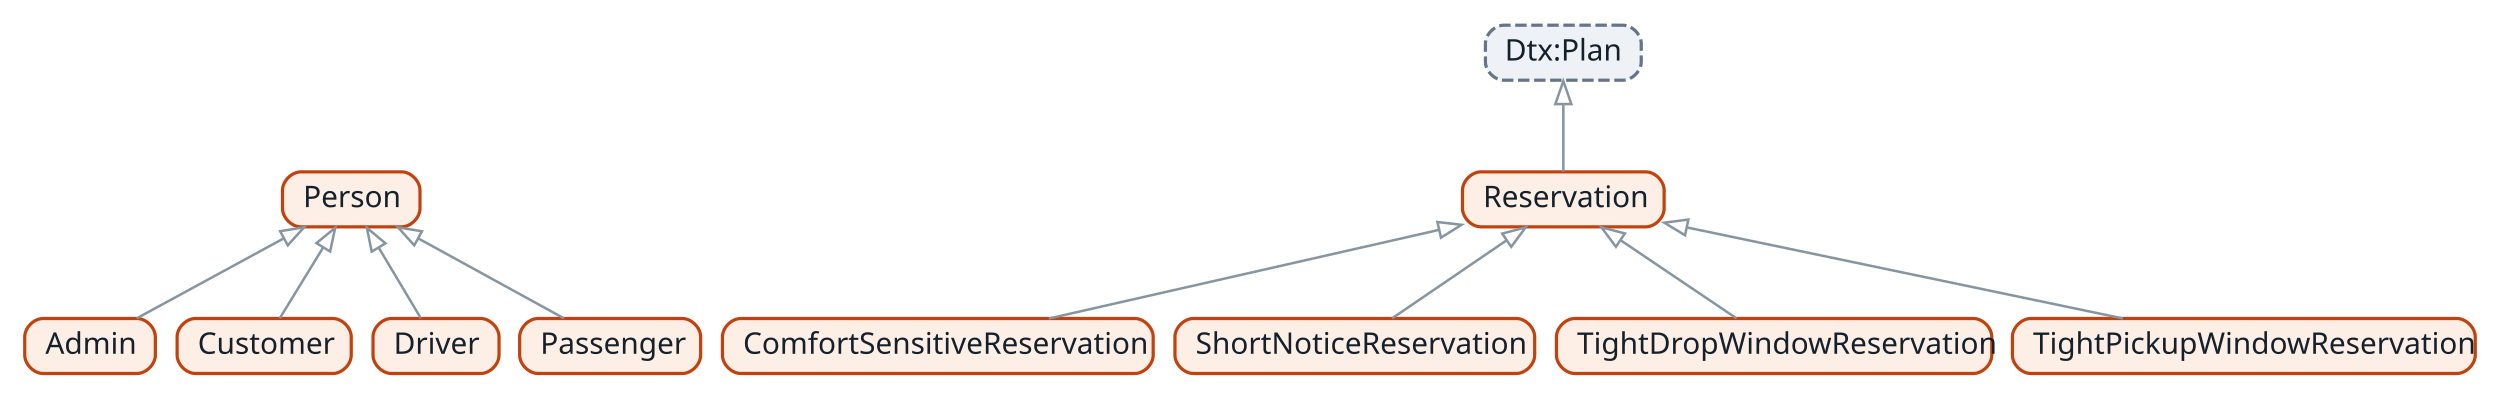
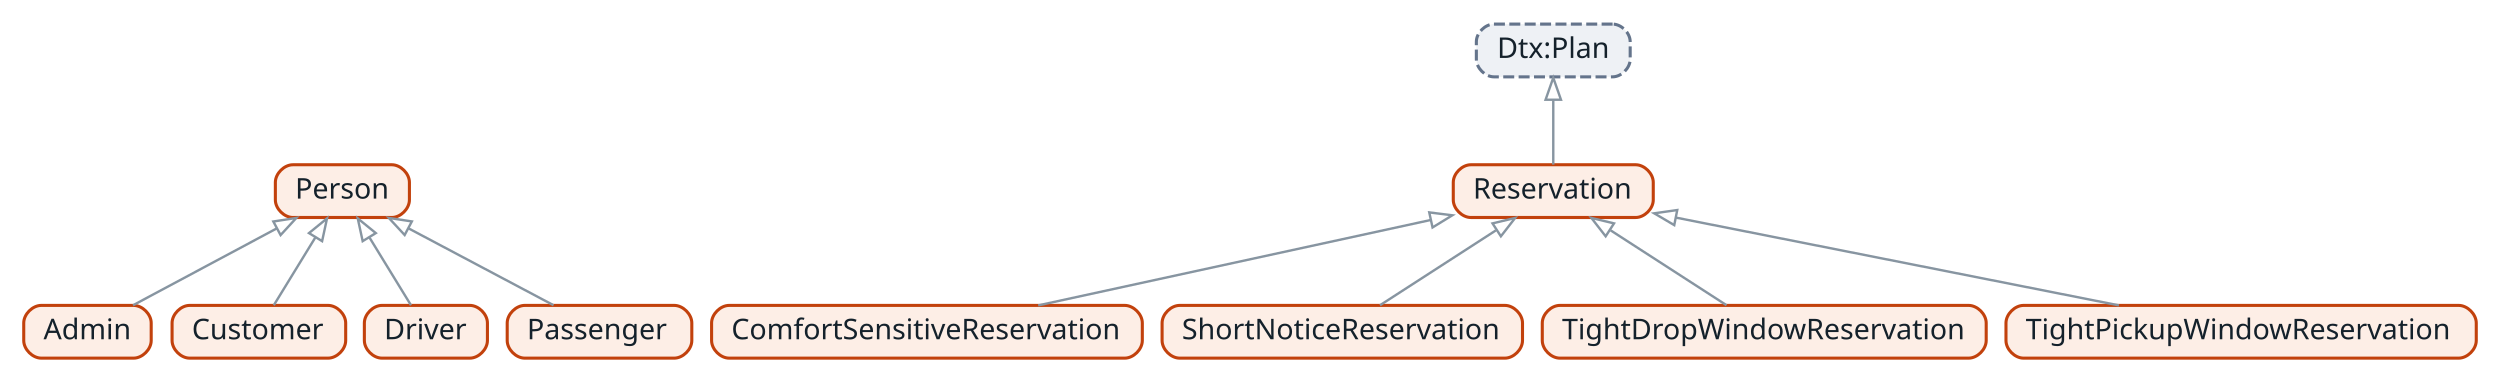
- <svg xmlns="http://www.w3.org/2000/svg" xmlns:xlink="http://www.w3.org/1999/xlink" width="1091pt" height="174pt" viewBox="0.00 0.00 1091.10 173.60">
+ <svg xmlns="http://www.w3.org/2000/svg" xmlns:xlink="http://www.w3.org/1999/xlink" width="1138pt" height="174pt" viewBox="0.00 0.00 1137.60 173.60">
  <g id="graph0" class="graph" transform="scale(1 1) rotate(0) translate(10.8 162.8)">
    <g id="node1" class="node own m-drt">
      <g id="a_node1">
        <a xlink:href="#Admin" xlink:title="DRT:Admin: A person who administers the DRT service, for example an operator or a call-centre agent who manages reservations.">
-           <path fill="#fdeee6" stroke="#c2410c" stroke-width="1.4" d="M49,-24C49,-24 8,-24 8,-24 4,-24 0,-20 0,-16 0,-16 0,-8 0,-8 0,-4 4,0 8,0 8,0 49,0 49,0 53,0 57,-4 57,-8 57,-8 57,-16 57,-16 57,-20 53,-24 49,-24" />
+           <path fill="#fdeee6" stroke="#c2410c" stroke-width="1.4" d="M50,-24C50,-24 8,-24 8,-24 4,-24 0,-20 0,-16 0,-16 0,-8 0,-8 0,-4 4,0 8,0 8,0 50,0 50,0 54,0 58,-4 58,-8 58,-8 58,-16 58,-16 58,-20 54,-24 50,-24" />
          <text text-anchor="start" x="9" y="-8.6" font-family="Overpass" font-size="13.00" fill="#14212b">Admin</text>
        </a>
      </g>
    </g>
    <g id="node2" class="node own m-drt">
      <g id="a_node2">
        <a xlink:href="#Person" xlink:title="DRT:Person: A person involved in the DRT service: a customer, a passenger, a driver or an administrator.">
-           <path fill="#fdeee6" stroke="#c2410c" stroke-width="1.4" d="M164.5,-88C164.5,-88 120.5,-88 120.5,-88 116.5,-88 112.5,-84 112.5,-80 112.5,-80 112.5,-72 112.5,-72 112.5,-68 116.5,-64 120.5,-64 120.5,-64 164.5,-64 164.5,-64 168.5,-64 172.5,-68 172.5,-72 172.5,-72 172.5,-80 172.5,-80 172.5,-84 168.5,-88 164.5,-88" />
-           <text text-anchor="start" x="121.5" y="-72.6" font-family="Overpass" font-size="13.00" fill="#14212b">Person</text>
+           <path fill="#fdeee6" stroke="#c2410c" stroke-width="1.4" d="M167.5,-88C167.5,-88 122.5,-88 122.5,-88 118.5,-88 114.5,-84 114.5,-80 114.5,-80 114.5,-72 114.5,-72 114.5,-68 118.5,-64 122.5,-64 122.5,-64 167.5,-64 167.5,-64 171.5,-64 175.5,-68 175.5,-72 175.5,-72 175.5,-80 175.5,-80 175.5,-84 171.5,-88 167.5,-88" />
+           <text text-anchor="start" x="123.5" y="-72.6" font-family="Overpass" font-size="13.00" fill="#14212b">Person</text>
        </a>
      </g>
    </g>
    <g id="edge1" class="edge sub">
      <g id="a_edge1">
        <a xlink:title="subclass of">
-           <path fill="none" stroke="#8795a1" stroke-width="1.1" d="M48.88,-24.08C66.68,-33.77 92.75,-47.94 112.86,-58.88" />
-           <polygon fill="none" stroke="#8795a1" stroke-width="1.1" points="111.45,-62.1 121.91,-63.8 114.8,-55.95 111.45,-62.1" />
+           <path fill="none" stroke="#8795a1" stroke-width="1.1" d="M49.74,-24.08C67.94,-33.81 94.62,-48.07 115.12,-59.03" />
+           <polygon fill="none" stroke="#8795a1" stroke-width="1.1" points="113.58,-62.18 124.05,-63.8 116.88,-56 113.58,-62.18" />
        </a>
      </g>
    </g>
    <g id="node3" class="node own m-drt">
      <g id="a_node3">
-         <a xlink:href="#ComfortSensitiveReservation" xlink:title="DRT:ComfortSensitiveReservation: A reservation made by a user with a reduced-mobility (PMR) or elderly profile. Such reservations are classified as…">
-           <path fill="#fdeee6" stroke="#c2410c" stroke-width="1.4" d="M484.5,-24C484.5,-24 312.5,-24 312.5,-24 308.5,-24 304.5,-20 304.5,-16 304.5,-16 304.5,-8 304.5,-8 304.5,-4 308.5,0 312.5,0 312.5,0 484.5,0 484.5,0 488.5,0 492.5,-4 492.5,-8 492.5,-8 492.5,-16 492.5,-16 492.5,-20 488.5,-24 484.5,-24" />
-           <text text-anchor="start" x="313.5" y="-8.6" font-family="Overpass" font-size="13.00" fill="#14212b">ComfortSensitiveReservation</text>
+         <a xlink:href="#ComfortSensitiveReservation" xlink:title="DRT:ComfortSensitiveReservation: A reservation made for a user with a reduced-mobility (PMR) or elderly profile. Such reservations are comfort-sensitive…">
+           <path fill="#fdeee6" stroke="#c2410c" stroke-width="1.4" d="M501,-24C501,-24 321,-24 321,-24 317,-24 313,-20 313,-16 313,-16 313,-8 313,-8 313,-4 317,0 321,0 321,0 501,0 501,0 505,0 509,-4 509,-8 509,-8 509,-16 509,-16 509,-20 505,-24 501,-24" />
+           <text text-anchor="start" x="322" y="-8.6" font-family="Overpass" font-size="13.00" fill="#14212b">ComfortSensitiveReservation</text>
        </a>
      </g>
    </g>
    <g id="node4" class="node own m-drt">
      <g id="a_node4">
-         <a xlink:href="#Reservation" xlink:title="DRT:Reservation: A booking for the on-demand transport service, made by a customer for one or more passengers. It states the requested…">
-           <path fill="#fdeee6" stroke="#c2410c" stroke-width="1.4" d="M707.5,-88C707.5,-88 635.5,-88 635.5,-88 631.5,-88 627.5,-84 627.5,-80 627.5,-80 627.5,-72 627.5,-72 627.5,-68 631.5,-64 635.5,-64 635.5,-64 707.5,-64 707.5,-64 711.5,-64 715.5,-68 715.5,-72 715.5,-72 715.5,-80 715.5,-80 715.5,-84 711.5,-88 707.5,-88" />
-           <text text-anchor="start" x="636.5" y="-72.6" font-family="Overpass" font-size="13.00" fill="#14212b">Reservation</text>
+         <a xlink:href="#Reservation" xlink:title="DRT:Reservation: A booking for the on-demand transport service, made by a customer for one or more passengers. It states the requested pickup and…">
+           <path fill="#fdeee6" stroke="#c2410c" stroke-width="1.4" d="M733.5,-88C733.5,-88 658.5,-88 658.5,-88 654.5,-88 650.5,-84 650.5,-80 650.5,-80 650.5,-72 650.5,-72 650.5,-68 654.5,-64 658.5,-64 658.5,-64 733.5,-64 733.5,-64 737.5,-64 741.5,-68 741.5,-72 741.5,-72 741.5,-80 741.5,-80 741.5,-84 737.5,-88 733.5,-88" />
+           <text text-anchor="start" x="659.5" y="-72.6" font-family="Overpass" font-size="13.00" fill="#14212b">Reservation</text>
        </a>
      </g>
    </g>
    <g id="edge2" class="edge sub">
      <g id="a_edge2">
        <a xlink:title="subclass of">
-           <path fill="none" stroke="#8795a1" stroke-width="1.1" d="M446.99,-24.01C494.73,-34.85 567.49,-51.38 617.15,-62.66" />
-           <polygon fill="none" stroke="#8795a1" stroke-width="1.1" points="616.55,-66.11 627.07,-64.91 618.1,-59.28 616.55,-66.11" />
+           <path fill="none" stroke="#8795a1" stroke-width="1.1" d="M461.62,-24.01C511.71,-34.91 588.2,-51.55 640.06,-62.83" />
+           <polygon fill="none" stroke="#8795a1" stroke-width="1.1" points="639.57,-66.31 650.08,-65.01 641.06,-59.47 639.57,-66.31" />
        </a>
      </g>
    </g>
    <g id="node8" class="node ext">
      <g id="a_node8">
        <a xlink:href="https://transportdisruption.github.io/transportdisruption.html#d4e4574" xlink:title="Dtx:Plan: Plan provides an extension point for users of the ontology to describe an agent's plan that may be impacted by an event." target="_blank">
-           <path fill="#eef1f5" stroke="#64748b" stroke-width="1.4" stroke-dasharray="5,2" d="M697.5,-152C697.5,-152 645.5,-152 645.5,-152 641.5,-152 637.5,-148 637.5,-144 637.5,-144 637.5,-136 637.5,-136 637.5,-132 641.5,-128 645.5,-128 645.5,-128 697.5,-128 697.5,-128 701.5,-128 705.5,-132 705.5,-136 705.5,-136 705.5,-144 705.5,-144 705.5,-148 701.5,-152 697.5,-152" />
-           <text text-anchor="middle" x="671.5" y="-136.6" font-family="Overpass" font-size="13.00" fill="#14212b">Dtx:Plan</text>
+           <path fill="#eef1f5" stroke="#64748b" stroke-width="1.4" stroke-dasharray="5,2" d="M723,-152C723,-152 669,-152 669,-152 665,-152 661,-148 661,-144 661,-144 661,-136 661,-136 661,-132 665,-128 669,-128 669,-128 723,-128 723,-128 727,-128 731,-132 731,-136 731,-136 731,-144 731,-144 731,-148 727,-152 723,-152" />
+           <text text-anchor="middle" x="696" y="-136.6" font-family="Overpass" font-size="13.00" fill="#14212b">Dtx:Plan</text>
        </a>
      </g>
    </g>
    <g id="edge6" class="edge sub">
      <g id="a_edge6">
        <a xlink:title="subclass of">
-           <path fill="none" stroke="#8795a1" stroke-width="1.1" d="M671.5,-88.08C671.5,-96.18 671.5,-107.43 671.5,-117.29" />
-           <polygon fill="none" stroke="#8795a1" stroke-width="1.1" points="668,-117.59 671.5,-127.59 675,-117.59 668,-117.59" />
+           <path fill="none" stroke="#8795a1" stroke-width="1.1" d="M696,-88.08C696,-96.18 696,-107.43 696,-117.29" />
+           <polygon fill="none" stroke="#8795a1" stroke-width="1.1" points="692.5,-117.59 696,-127.59 699.5,-117.59 692.5,-117.59" />
        </a>
      </g>
    </g>
    <g id="node5" class="node own m-drt">
      <g id="a_node5">
        <a xlink:href="#Customer" xlink:title="DRT:Customer: A person who books DRT trips. The customer makes the reservation and may travel or book for other passengers.">
-           <path fill="#fdeee6" stroke="#c2410c" stroke-width="1.4" d="M134.5,-24C134.5,-24 74.5,-24 74.5,-24 70.5,-24 66.5,-20 66.5,-16 66.5,-16 66.5,-8 66.5,-8 66.5,-4 70.5,0 74.5,0 74.5,0 134.5,0 134.5,0 138.5,0 142.5,-4 142.5,-8 142.5,-8 142.5,-16 142.5,-16 142.5,-20 138.5,-24 134.5,-24" />
-           <text text-anchor="start" x="75.5" y="-8.6" font-family="Overpass" font-size="13.00" fill="#14212b">Customer</text>
+           <path fill="#fdeee6" stroke="#c2410c" stroke-width="1.4" d="M138.5,-24C138.5,-24 75.5,-24 75.5,-24 71.5,-24 67.5,-20 67.5,-16 67.5,-16 67.5,-8 67.5,-8 67.5,-4 71.5,0 75.5,0 75.5,0 138.5,0 138.5,0 142.5,0 146.5,-4 146.5,-8 146.5,-8 146.5,-16 146.5,-16 146.5,-20 142.5,-24 138.5,-24" />
+           <text text-anchor="start" x="76.5" y="-8.6" font-family="Overpass" font-size="13.00" fill="#14212b">Customer</text>
        </a>
      </g>
    </g>
    <g id="edge3" class="edge sub">
      <g id="a_edge3">
        <a xlink:title="subclass of">
-           <path fill="none" stroke="#8795a1" stroke-width="1.1" d="M111.29,-24.08C116.52,-32.62 123.89,-44.64 130.16,-54.86" />
-           <polygon fill="none" stroke="#8795a1" stroke-width="1.1" points="127.3,-56.9 135.51,-63.59 133.27,-53.24 127.3,-56.9" />
+           <path fill="none" stroke="#8795a1" stroke-width="1.1" d="M113.79,-24.08C119.02,-32.62 126.39,-44.64 132.66,-54.86" />
+           <polygon fill="none" stroke="#8795a1" stroke-width="1.1" points="129.8,-56.9 138.01,-63.59 135.77,-53.24 129.8,-56.9" />
        </a>
      </g>
    </g>
    <g id="node6" class="node own m-drt">
      <g id="a_node6">
        <a xlink:href="#Driver" xlink:title="DRT:Driver: A person who drives the vehicle during a ride or, for an autonomous shuttle, supervises it.">
-           <path fill="#fdeee6" stroke="#c2410c" stroke-width="1.4" d="M199,-24C199,-24 160,-24 160,-24 156,-24 152,-20 152,-16 152,-16 152,-8 152,-8 152,-4 156,0 160,0 160,0 199,0 199,0 203,0 207,-4 207,-8 207,-8 207,-16 207,-16 207,-20 203,-24 199,-24" />
-           <text text-anchor="start" x="161" y="-8.6" font-family="Overpass" font-size="13.00" fill="#14212b">Driver</text>
+           <path fill="#fdeee6" stroke="#c2410c" stroke-width="1.4" d="M203,-24C203,-24 163,-24 163,-24 159,-24 155,-20 155,-16 155,-16 155,-8 155,-8 155,-4 159,0 163,0 163,0 203,0 203,0 207,0 211,-4 211,-8 211,-8 211,-16 211,-16 211,-20 207,-24 203,-24" />
+           <text text-anchor="start" x="164" y="-8.6" font-family="Overpass" font-size="13.00" fill="#14212b">Driver</text>
        </a>
      </g>
    </g>
    <g id="edge4" class="edge sub">
      <g id="a_edge4">
        <a xlink:title="subclass of">
-           <path fill="none" stroke="#8795a1" stroke-width="1.1" d="M172.89,-24.08C167.79,-32.62 160.62,-44.64 154.52,-54.86" />
-           <polygon fill="none" stroke="#8795a1" stroke-width="1.1" points="151.43,-53.21 149.31,-63.59 157.44,-56.8 151.43,-53.21" />
+           <path fill="none" stroke="#8795a1" stroke-width="1.1" d="M176.21,-24.08C170.98,-32.62 163.61,-44.64 157.34,-54.86" />
+           <polygon fill="none" stroke="#8795a1" stroke-width="1.1" points="154.23,-53.24 151.99,-63.59 160.2,-56.9 154.23,-53.24" />
        </a>
      </g>
    </g>
    <g id="node7" class="node own m-drt">
      <g id="a_node7">
        <a xlink:href="#Passenger" xlink:title="DRT:Passenger: A person who travels on a DRT trip under a reservation.">
-           <path fill="#fdeee6" stroke="#c2410c" stroke-width="1.4" d="M287,-24C287,-24 224,-24 224,-24 220,-24 216,-20 216,-16 216,-16 216,-8 216,-8 216,-4 220,0 224,0 224,0 287,0 287,0 291,0 295,-4 295,-8 295,-8 295,-16 295,-16 295,-20 291,-24 287,-24" />
-           <text text-anchor="start" x="225" y="-8.6" font-family="Overpass" font-size="13.00" fill="#14212b">Passenger</text>
+           <path fill="#fdeee6" stroke="#c2410c" stroke-width="1.4" d="M296,-24C296,-24 228,-24 228,-24 224,-24 220,-20 220,-16 220,-16 220,-8 220,-8 220,-4 224,0 228,0 228,0 296,0 296,0 300,0 304,-4 304,-8 304,-8 304,-16 304,-16 304,-20 300,-24 296,-24" />
+           <text text-anchor="start" x="229" y="-8.6" font-family="Overpass" font-size="13.00" fill="#14212b">Passenger</text>
        </a>
      </g>
    </g>
    <g id="edge5" class="edge sub">
      <g id="a_edge5">
        <a xlink:title="subclass of">
-           <path fill="none" stroke="#8795a1" stroke-width="1.1" d="M235.3,-24.08C217.65,-33.77 191.81,-47.94 171.88,-58.88" />
-           <polygon fill="none" stroke="#8795a1" stroke-width="1.1" points="169.99,-55.92 162.91,-63.8 173.36,-62.06 169.99,-55.92" />
+           <path fill="none" stroke="#8795a1" stroke-width="1.1" d="M241.08,-24.08C222.73,-33.81 195.82,-48.07 175.14,-59.03" />
+           <polygon fill="none" stroke="#8795a1" stroke-width="1.1" points="173.33,-56.03 166.13,-63.8 176.61,-62.21 173.33,-56.03" />
        </a>
      </g>
    </g>
    <g id="node9" class="node own m-drt">
      <g id="a_node9">
-         <a xlink:href="#ShortNoticeReservation" xlink:title="DRT:ShortNoticeReservation: A reservation made with a short lead time between its creation time and its currently requested pickup time. If the…">
-           <path fill="#fdeee6" stroke="#c2410c" stroke-width="1.4" d="M651,-24C651,-24 510,-24 510,-24 506,-24 502,-20 502,-16 502,-16 502,-8 502,-8 502,-4 506,0 510,0 510,0 651,0 651,0 655,0 659,-4 659,-8 659,-8 659,-16 659,-16 659,-20 655,-24 651,-24" />
-           <text text-anchor="start" x="511" y="-8.6" font-family="Overpass" font-size="13.00" fill="#14212b">ShortNoticeReservation</text>
+         <a xlink:href="#ShortNoticeReservation" xlink:title="DRT:ShortNoticeReservation: A reservation made with a short lead time between its creation and its requested pickup time. The lead time is recalculated if…">
+           <path fill="#fdeee6" stroke="#c2410c" stroke-width="1.4" d="M674,-24C674,-24 526,-24 526,-24 522,-24 518,-20 518,-16 518,-16 518,-8 518,-8 518,-4 522,0 526,0 526,0 674,0 674,0 678,0 682,-4 682,-8 682,-8 682,-16 682,-16 682,-20 678,-24 674,-24" />
+           <text text-anchor="start" x="527" y="-8.6" font-family="Overpass" font-size="13.00" fill="#14212b">ShortNoticeReservation</text>
        </a>
      </g>
    </g>
    <g id="edge7" class="edge sub">
      <g id="a_edge7">
        <a xlink:title="subclass of">
-           <path fill="none" stroke="#8795a1" stroke-width="1.1" d="M596.77,-24.08C610.66,-33.55 630.85,-47.3 646.74,-58.13" />
-           <polygon fill="none" stroke="#8795a1" stroke-width="1.1" points="644.83,-61.06 655.07,-63.8 648.77,-55.28 644.83,-61.06" />
+           <path fill="none" stroke="#8795a1" stroke-width="1.1" d="M617.16,-24.08C631.82,-33.55 653.12,-47.3 669.88,-58.13" />
+           <polygon fill="none" stroke="#8795a1" stroke-width="1.1" points="668.36,-61.32 678.66,-63.8 672.16,-55.44 668.36,-61.32" />
        </a>
      </g>
    </g>
    <g id="node10" class="node own m-drt">
      <g id="a_node10">
-         <a xlink:href="#TightDropWindowReservation" xlink:title="DRT:TightDropWindowReservation: A reservation with a narrow drop-off time window: the passenger must be dropped off within a short time interval…">
-           <path fill="#fdeee6" stroke="#c2410c" stroke-width="1.4" d="M850.5,-24C850.5,-24 676.5,-24 676.5,-24 672.5,-24 668.5,-20 668.5,-16 668.5,-16 668.5,-8 668.5,-8 668.5,-4 672.5,0 676.5,0 676.5,0 850.5,0 850.5,0 854.5,0 858.5,-4 858.5,-8 858.5,-8 858.5,-16 858.5,-16 858.5,-20 854.5,-24 850.5,-24" />
-           <text text-anchor="start" x="677.5" y="-8.6" font-family="Overpass" font-size="13.00" fill="#14212b">TightDropWindowReservation</text>
+         <a xlink:href="#TightDropWindowReservation" xlink:title="DRT:TightDropWindowReservation: A reservation with a narrow drop-off time window: the passenger must be dropped off within a short time interval. The window may…">
+           <path fill="#fdeee6" stroke="#c2410c" stroke-width="1.4" d="M885,-24C885,-24 699,-24 699,-24 695,-24 691,-20 691,-16 691,-16 691,-8 691,-8 691,-4 695,0 699,0 699,0 885,0 885,0 889,0 893,-4 893,-8 893,-8 893,-16 893,-16 893,-20 889,-24 885,-24" />
+           <text text-anchor="start" x="700" y="-8.6" font-family="Overpass" font-size="13.00" fill="#14212b">TightDropWindowReservation</text>
        </a>
      </g>
    </g>
    <g id="edge8" class="edge sub">
      <g id="a_edge8">
        <a xlink:title="subclass of">
-           <path fill="none" stroke="#8795a1" stroke-width="1.1" d="M747.05,-24.08C733.01,-33.55 712.6,-47.3 696.53,-58.13" />
-           <polygon fill="none" stroke="#8795a1" stroke-width="1.1" points="694.45,-55.31 688.12,-63.8 698.36,-61.12 694.45,-55.31" />
+           <path fill="none" stroke="#8795a1" stroke-width="1.1" d="M774.84,-24.08C760.18,-33.55 738.88,-47.3 722.12,-58.13" />
+           <polygon fill="none" stroke="#8795a1" stroke-width="1.1" points="719.84,-55.44 713.34,-63.8 723.64,-61.32 719.84,-55.44" />
        </a>
      </g>
    </g>
    <g id="node11" class="node own m-drt">
      <g id="a_node11">
-         <a xlink:href="#TightPickupWindowReservation" xlink:title="DRT:TightPickupWindowReservation: A reservation with a narrow pickup time window: the passenger must be picked up within a short time interval defined by…">
-           <path fill="#fdeee6" stroke="#c2410c" stroke-width="1.4" d="M1061.5,-24C1061.5,-24 875.5,-24 875.5,-24 871.5,-24 867.5,-20 867.5,-16 867.5,-16 867.5,-8 867.5,-8 867.5,-4 871.5,0 875.5,0 875.5,0 1061.5,0 1061.5,0 1065.5,0 1069.5,-4 1069.5,-8 1069.5,-8 1069.5,-16 1069.5,-16 1069.5,-20 1065.5,-24 1061.5,-24" />
-           <text text-anchor="start" x="876.5" y="-8.6" font-family="Overpass" font-size="13.00" fill="#14212b">TightPickupWindowReservation</text>
+         <a xlink:href="#TightPickupWindowReservation" xlink:title="DRT:TightPickupWindowReservation: A reservation with a narrow pickup time window: the passenger must be picked up within a short time interval. The window may be…">
+           <path fill="#fdeee6" stroke="#c2410c" stroke-width="1.4" d="M1108,-24C1108,-24 910,-24 910,-24 906,-24 902,-20 902,-16 902,-16 902,-8 902,-8 902,-4 906,0 910,0 910,0 1108,0 1108,0 1112,0 1116,-4 1116,-8 1116,-8 1116,-16 1116,-16 1116,-20 1112,-24 1108,-24" />
+           <text text-anchor="start" x="911" y="-8.6" font-family="Overpass" font-size="13.00" fill="#14212b">TightPickupWindowReservation</text>
        </a>
      </g>
    </g>
    <g id="edge9" class="edge sub">
      <g id="a_edge9">
        <a xlink:title="subclass of">
-           <path fill="none" stroke="#8795a1" stroke-width="1.1" d="M915.74,-24.01C862.19,-35.19 779.67,-52.42 725.62,-63.7" />
-           <polygon fill="none" stroke="#8795a1" stroke-width="1.1" points="724.62,-60.34 715.54,-65.81 726.05,-67.19 724.62,-60.34" />
+           <path fill="none" stroke="#8795a1" stroke-width="1.1" d="M953.4,-24.01C896.56,-35.27 808.76,-52.66 751.83,-63.94" />
+           <polygon fill="none" stroke="#8795a1" stroke-width="1.1" points="751.05,-60.53 741.92,-65.9 752.41,-67.39 751.05,-60.53" />
        </a>
      </g>
    </g>
  </g>
</svg>
